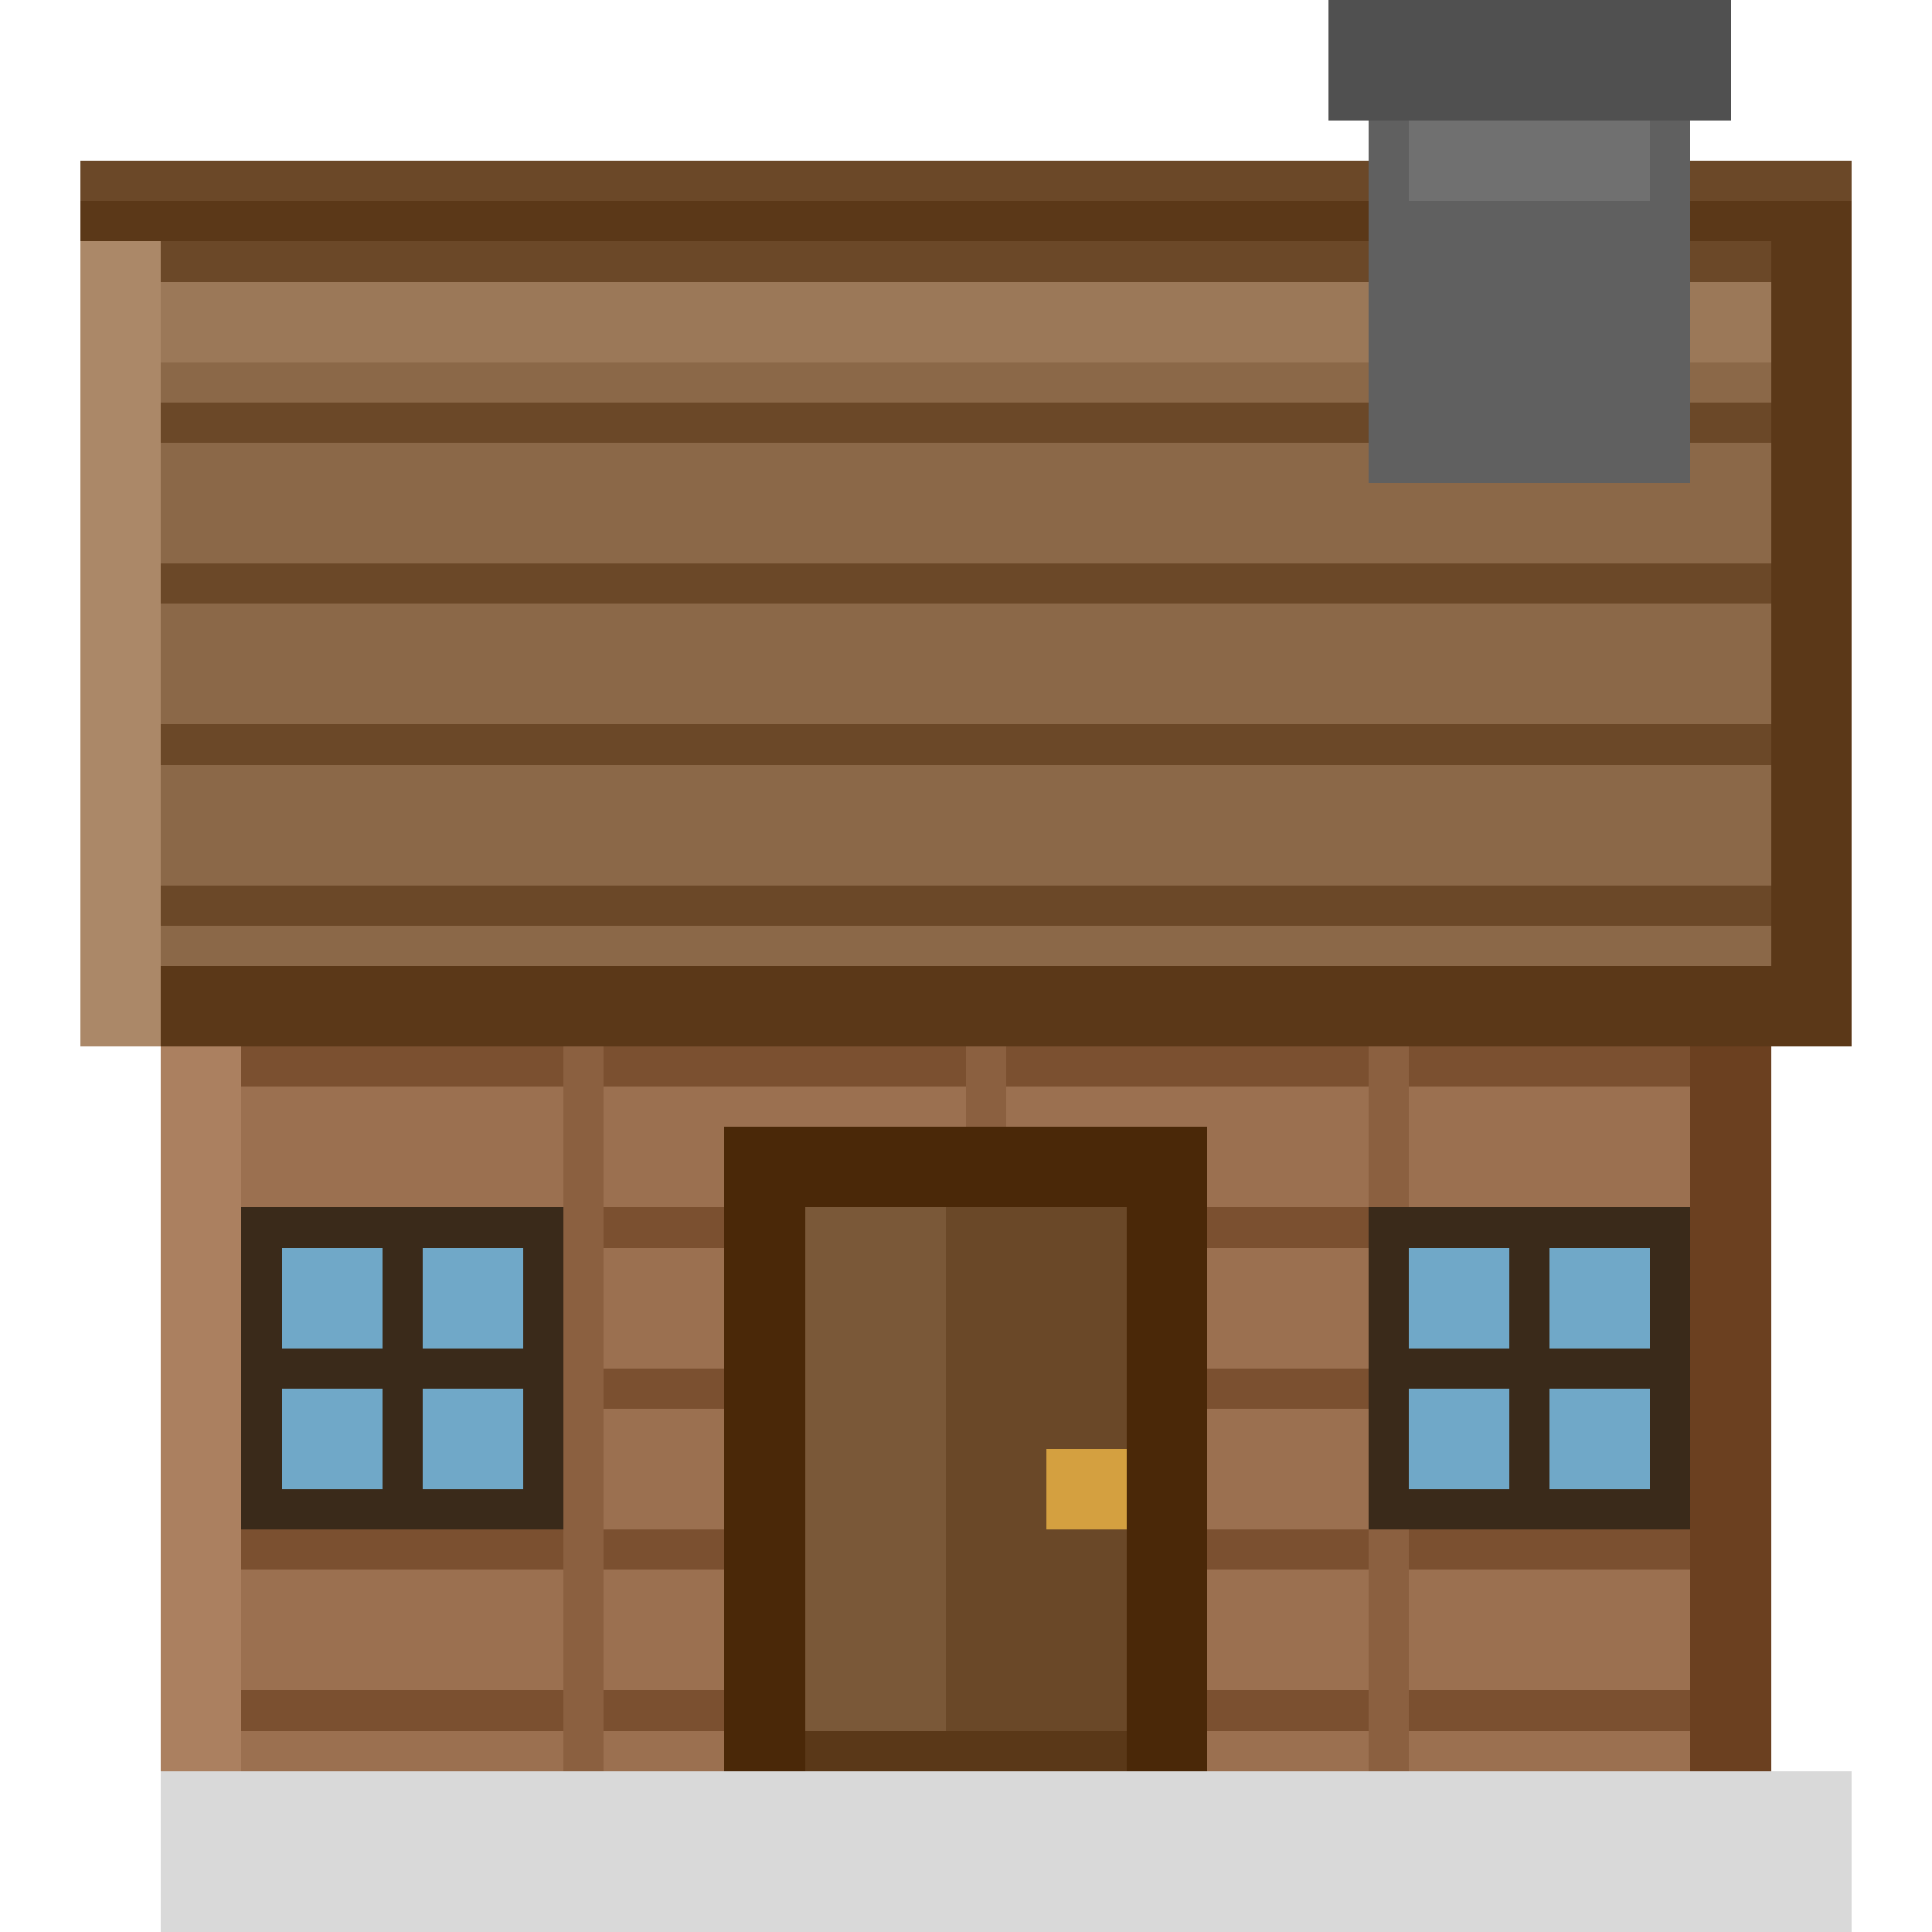
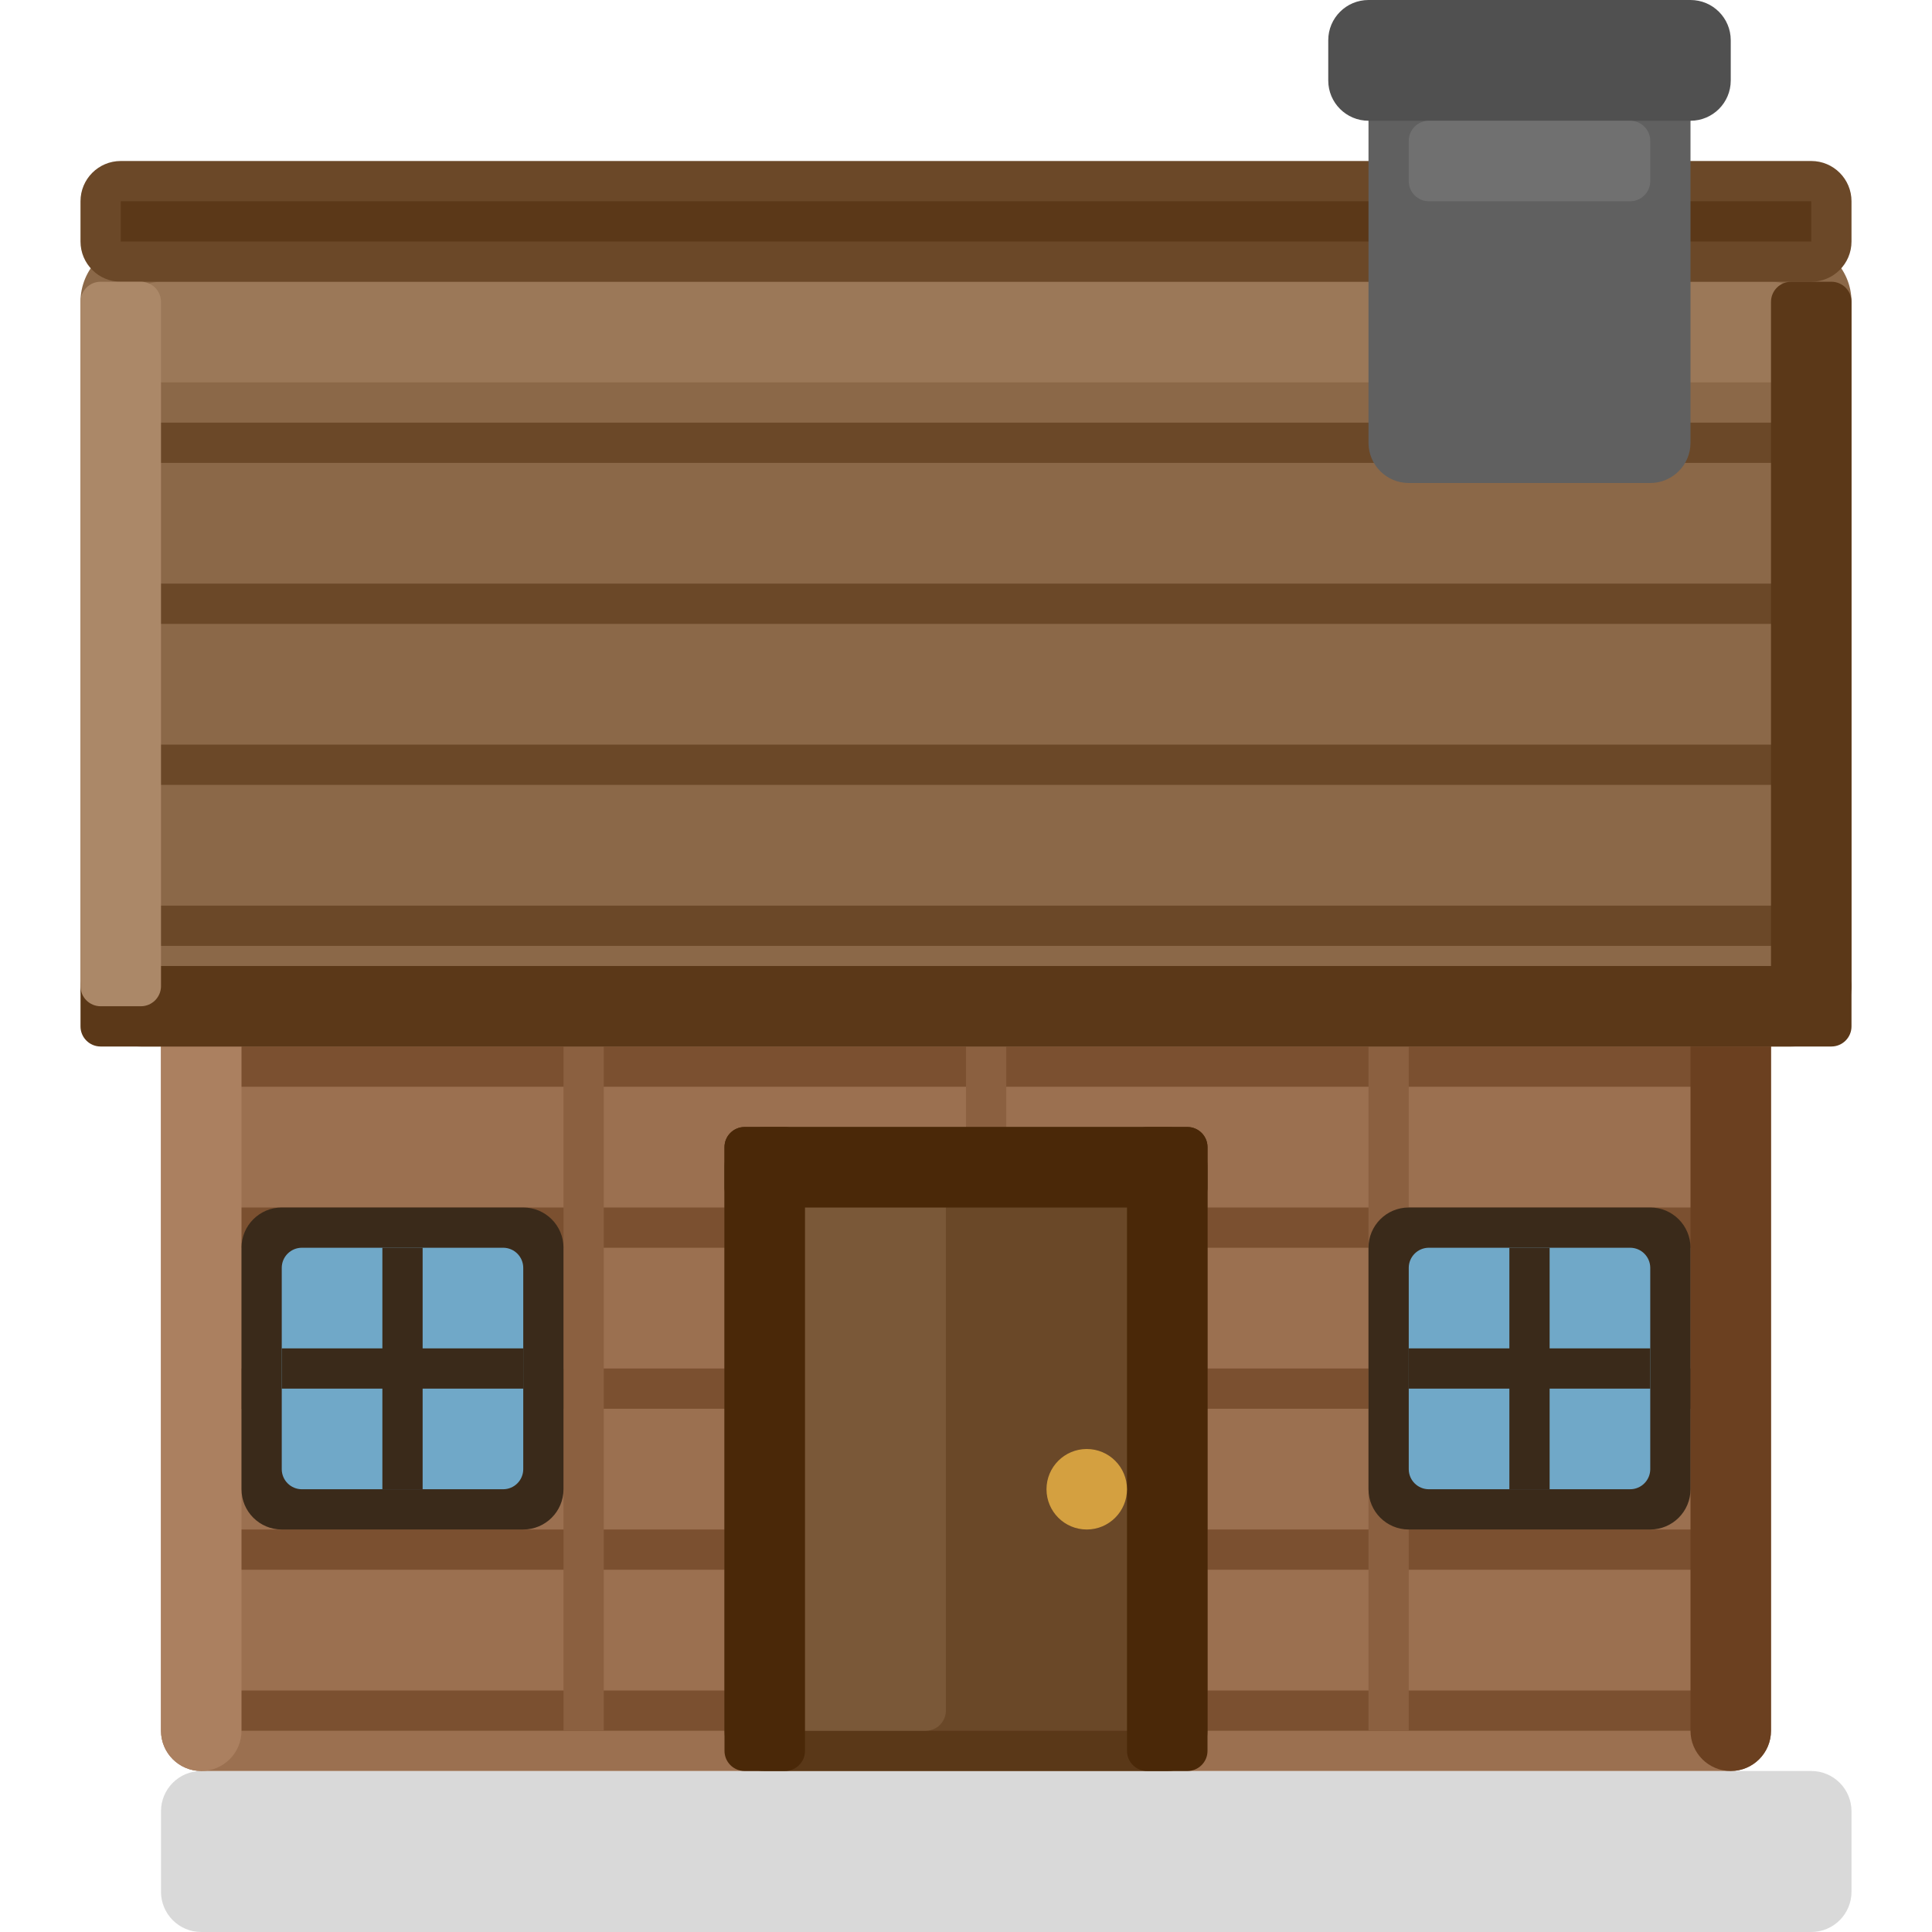
- <svg xmlns="http://www.w3.org/2000/svg" viewBox="0 0 96 96" width="96" height="96" shape-rendering="crispEdges">
-   <rect x="8" y="88" width="84" height="8" fill="rgba(0,0,0,0.15)" />
-   <rect x="8" y="48" width="80" height="40" fill="#9B7050" />
-   <rect x="8" y="52" width="80" height="2" fill="#7B5030" />
-   <rect x="8" y="60" width="80" height="2" fill="#7B5030" />
-   <rect x="8" y="68" width="80" height="2" fill="#7B5030" />
-   <rect x="8" y="76" width="80" height="2" fill="#7B5030" />
-   <rect x="8" y="84" width="80" height="2" fill="#7B5030" />
-   <rect x="28" y="48" width="2" height="40" fill="#8B6040" />
-   <rect x="48" y="48" width="2" height="40" fill="#8B6040" />
-   <rect x="68" y="48" width="2" height="40" fill="#8B6040" />
-   <rect x="8" y="48" width="4" height="40" fill="#AB8060" />
-   <rect x="84" y="48" width="4" height="40" fill="#6B4020" />
-   <rect x="36" y="56" width="24" height="32" fill="#5A3818" />
-   <rect x="38" y="58" width="20" height="28" fill="#6A4828" />
-   <rect x="38" y="58" width="9" height="28" fill="#7A5838" />
-   <rect x="36" y="56" width="24" height="4" fill="#4A2808" />
-   <rect x="36" y="56" width="4" height="32" fill="#4A2808" />
-   <rect x="56" y="56" width="4" height="32" fill="#4A2808" />
-   <rect x="52" y="72" width="4" height="4" fill="#D4A040" />
-   <rect x="12" y="60" width="16" height="16" fill="#3A2A1A" />
-   <rect x="14" y="62" width="12" height="12" fill="#70A8C8" />
+ <svg xmlns="http://www.w3.org/2000/svg" viewBox="0 0 96 96" width="96" height="96">
+   <rect x="8" y="88" width="84" height="8" rx="2" fill="rgba(0,0,0,0.15)" />
+   <rect x="8" y="48" width="80" height="40" rx="2" fill="#9B7050" />
+   <rect x="10" y="52" width="76" height="2" fill="#7B5030" />
+   <rect x="10" y="60" width="76" height="2" fill="#7B5030" />
+   <rect x="10" y="68" width="76" height="2" fill="#7B5030" />
+   <rect x="10" y="76" width="76" height="2" fill="#7B5030" />
+   <rect x="10" y="84" width="76" height="2" fill="#7B5030" />
+   <rect x="28" y="50" width="2" height="36" fill="#8B6040" />
+   <rect x="48" y="50" width="2" height="36" fill="#8B6040" />
+   <rect x="68" y="50" width="2" height="36" fill="#8B6040" />
+   <rect x="8" y="48" width="4" height="40" rx="2" fill="#AB8060" />
+   <rect x="84" y="48" width="4" height="40" rx="2" fill="#6B4020" />
+   <rect x="36" y="56" width="24" height="32" rx="2" fill="#5A3818" />
+   <rect x="38" y="58" width="20" height="28" rx="1" fill="#6A4828" />
+   <rect x="38" y="58" width="9" height="28" rx="1" fill="#7A5838" />
+   <rect x="36" y="56" width="24" height="4" rx="1" fill="#4A2808" />
+   <rect x="36" y="56" width="4" height="32" rx="1" fill="#4A2808" />
+   <rect x="56" y="56" width="4" height="32" rx="1" fill="#4A2808" />
+   <ellipse cx="54" cy="74" rx="2" ry="2" fill="#D4A040" />
+   <rect x="12" y="60" width="16" height="16" rx="2" fill="#3A2A1A" />
+   <rect x="14" y="62" width="12" height="12" rx="1" fill="#70A8C8" />
  <rect x="19" y="62" width="2" height="12" fill="#3A2A1A" />
  <rect x="14" y="67" width="12" height="2" fill="#3A2A1A" />
-   <rect x="68" y="60" width="16" height="16" fill="#3A2A1A" />
-   <rect x="70" y="62" width="12" height="12" fill="#70A8C8" />
+   <rect x="68" y="60" width="16" height="16" rx="2" fill="#3A2A1A" />
+   <rect x="70" y="62" width="12" height="12" rx="1" fill="#70A8C8" />
  <rect x="75" y="62" width="2" height="12" fill="#3A2A1A" />
  <rect x="70" y="67" width="12" height="2" fill="#3A2A1A" />
-   <rect x="4" y="12" width="88" height="40" fill="#8B6848" />
-   <rect x="4" y="12" width="88" height="6" fill="#9B7858" />
-   <rect x="4" y="20" width="88" height="2" fill="#6B4828" />
-   <rect x="4" y="28" width="88" height="2" fill="#6B4828" />
-   <rect x="4" y="36" width="88" height="2" fill="#6B4828" />
-   <rect x="4" y="44" width="88" height="2" fill="#6B4828" />
-   <rect x="4" y="48" width="88" height="4" fill="#5B3818" />
-   <rect x="4" y="8" width="88" height="6" fill="#6B4828" />
-   <rect x="4" y="10" width="88" height="2" fill="#5B3818" />
-   <rect x="4" y="12" width="4" height="40" fill="#AB8868" />
-   <rect x="88" y="12" width="4" height="40" fill="#5B3818" />
-   <rect x="68" y="4" width="16" height="20" fill="#606060" />
-   <rect x="66" y="0" width="20" height="6" fill="#505050" />
-   <rect x="70" y="6" width="12" height="4" fill="#707070" />
+   <rect x="4" y="12" width="88" height="40" rx="3" fill="#8B6848" />
+   <rect x="6" y="14" width="84" height="5" rx="2" fill="#9B7858" />
+   <rect x="6" y="21" width="84" height="2" fill="#6B4828" />
+   <rect x="6" y="29" width="84" height="2" fill="#6B4828" />
+   <rect x="6" y="37" width="84" height="2" fill="#6B4828" />
+   <rect x="6" y="45" width="84" height="2" fill="#6B4828" />
+   <rect x="4" y="48" width="88" height="4" rx="1" fill="#5B3818" />
+   <rect x="4" y="8" width="88" height="6" rx="2" fill="#6B4828" />
+   <rect x="6" y="10" width="84" height="2" fill="#5B3818" />
+   <rect x="4" y="14" width="4" height="36" rx="1" fill="#AB8868" />
+   <rect x="88" y="14" width="4" height="36" rx="1" fill="#5B3818" />
+   <rect x="68" y="4" width="16" height="20" rx="2" fill="#606060" />
+   <rect x="66" y="0" width="20" height="6" rx="2" fill="#505050" />
+   <rect x="70" y="6" width="12" height="4" rx="1" fill="#707070" />
</svg>
